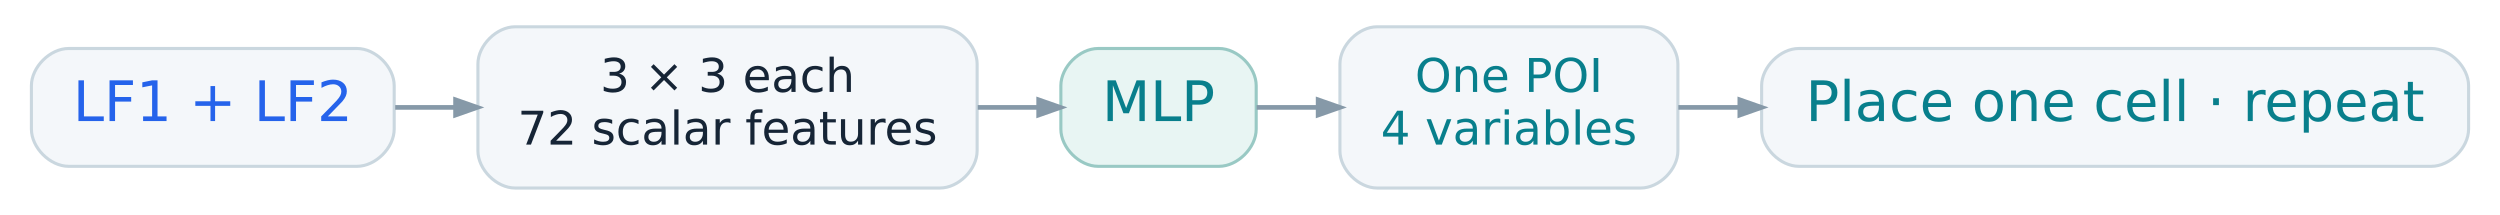
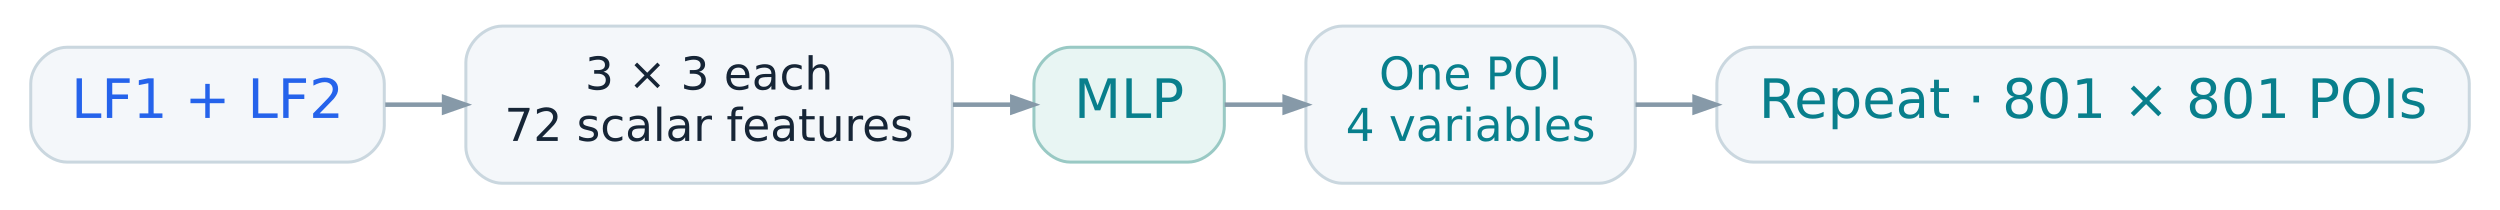
- <svg xmlns="http://www.w3.org/2000/svg" width="803pt" height="69pt" viewBox="0.00 0.00 803.28 69.28">
+ <svg xmlns="http://www.w3.org/2000/svg" width="824pt" height="69pt" viewBox="0.00 0.00 824.28 69.28">
  <g id="graph0" class="graph" transform="scale(1 1) rotate(0) translate(8.64 60.64)">
    <g id="node1" class="node">
      <path fill="#f4f7fa" stroke="#cad7df" d="M105,-45C105,-45 12,-45 12,-45 6,-45 0,-39 0,-33 0,-33 0,-19 0,-19 0,-13 6,-7 12,-7 12,-7 105,-7 105,-7 111,-7 117,-13 117,-19 117,-19 117,-33 117,-33 117,-39 111,-45 105,-45" />
      <text text-anchor="middle" x="58.5" y="-21.6" font-family="DejaVu Sans" font-size="18.00" fill="#2563eb">LF1 + LF2</text>
    </g>
    <g id="node2" class="node">
      <path fill="#f4f7fa" stroke="#cad7df" d="M293,-52C293,-52 156,-52 156,-52 150,-52 144,-46 144,-40 144,-40 144,-12 144,-12 144,-6 150,0 156,0 156,0 293,0 293,0 299,0 305,-6 305,-12 305,-12 305,-40 305,-40 305,-46 299,-52 293,-52" />
      <text text-anchor="middle" x="224.5" y="-31" font-family="DejaVu Sans" font-size="15.00" fill="#162536">3 × 3 each</text>
      <text text-anchor="middle" x="224.5" y="-14" font-family="DejaVu Sans" font-size="15.00" fill="#162536">72 scalar features</text>
    </g>
    <g id="edge1" class="edge">
      <path fill="none" stroke="#8699a8" stroke-width="1.5" d="M117.32,-26C123.62,-26 130.13,-26 136.67,-26" />
      <polygon fill="#8699a8" stroke="#8699a8" stroke-width="1.5" points="136.79,-28.45 143.79,-26 136.79,-23.55 136.79,-28.45" />
    </g>
    <g id="node3" class="node">
      <path fill="#e8f5f3" stroke="#99c9c4" d="M383,-45C383,-45 344,-45 344,-45 338,-45 332,-39 332,-33 332,-33 332,-19 332,-19 332,-13 338,-7 344,-7 344,-7 383,-7 383,-7 389,-7 395,-13 395,-19 395,-19 395,-33 395,-33 395,-39 389,-45 383,-45" />
      <text text-anchor="middle" x="363.5" y="-21.6" font-family="DejaVu Sans" font-size="18.00" fill="#087f8c">MLP</text>
    </g>
    <g id="edge2" class="edge">
      <path fill="none" stroke="#8699a8" stroke-width="1.5" d="M305.19,-26C311.96,-26 318.58,-26 324.78,-26" />
      <polygon fill="#8699a8" stroke="#8699a8" stroke-width="1.5" points="324.84,-28.45 331.84,-26 324.84,-23.55 324.84,-28.45" />
    </g>
    <g id="node4" class="node">
      <path fill="#f4f7fa" stroke="#cad7df" d="M519,-52C519,-52 434,-52 434,-52 428,-52 422,-46 422,-40 422,-40 422,-12 422,-12 422,-6 428,0 434,0 434,0 519,0 519,0 525,0 531,-6 531,-12 531,-12 531,-40 531,-40 531,-46 525,-52 519,-52" />
      <text text-anchor="middle" x="476.5" y="-31" font-family="DejaVu Sans" font-size="15.00" fill="#087f8c">One POI</text>
      <text text-anchor="middle" x="476.5" y="-14" font-family="DejaVu Sans" font-size="15.00" fill="#087f8c">4 variables</text>
    </g>
    <g id="edge3" class="edge">
      <path fill="none" stroke="#8699a8" stroke-width="1.5" d="M395.13,-26C401.25,-26 407.89,-26 414.63,-26" />
      <polygon fill="#8699a8" stroke="#8699a8" stroke-width="1.5" points="414.97,-28.45 421.97,-26 414.97,-23.55 414.97,-28.45" />
    </g>
    <g id="node5" class="node">
-       <path fill="#f4f7fa" stroke="#cad7df" d="M774,-45C774,-45 570,-45 570,-45 564,-45 558,-39 558,-33 558,-33 558,-19 558,-19 558,-13 564,-7 570,-7 570,-7 774,-7 774,-7 780,-7 786,-13 786,-19 786,-19 786,-33 786,-33 786,-39 780,-45 774,-45" />
-       <text text-anchor="middle" x="672" y="-21.6" font-family="DejaVu Sans" font-size="18.00" fill="#087f8c">Place one cell · repeat</text>
+       <path fill="#f4f7fa" stroke="#cad7df" d="M795,-45C795,-45 570,-45 570,-45 564,-45 558,-39 558,-33 558,-33 558,-19 558,-19 558,-13 564,-7 570,-7 570,-7 795,-7 795,-7 801,-7 807,-13 807,-19 807,-19 807,-33 807,-33 807,-39 801,-45 795,-45" />
+       <text text-anchor="middle" x="682.5" y="-21.6" font-family="DejaVu Sans" font-size="18.00" fill="#087f8c">Repeat · 801 × 801 POIs</text>
    </g>
    <g id="edge4" class="edge">
-       <path fill="none" stroke="#8699a8" stroke-width="1.5" d="M531.14,-26C537.39,-26 543.93,-26 550.63,-26" />
-       <polygon fill="#8699a8" stroke="#8699a8" stroke-width="1.5" points="550.97,-28.45 557.97,-26 550.97,-23.55 550.97,-28.45" />
+       <path fill="none" stroke="#8699a8" stroke-width="1.5" d="M531.1,-26C537.25,-26 543.72,-26 550.36,-26" />
+       <polygon fill="#8699a8" stroke="#8699a8" stroke-width="1.5" points="550.63,-28.45 557.63,-26 550.63,-23.55 550.63,-28.45" />
    </g>
  </g>
</svg>
